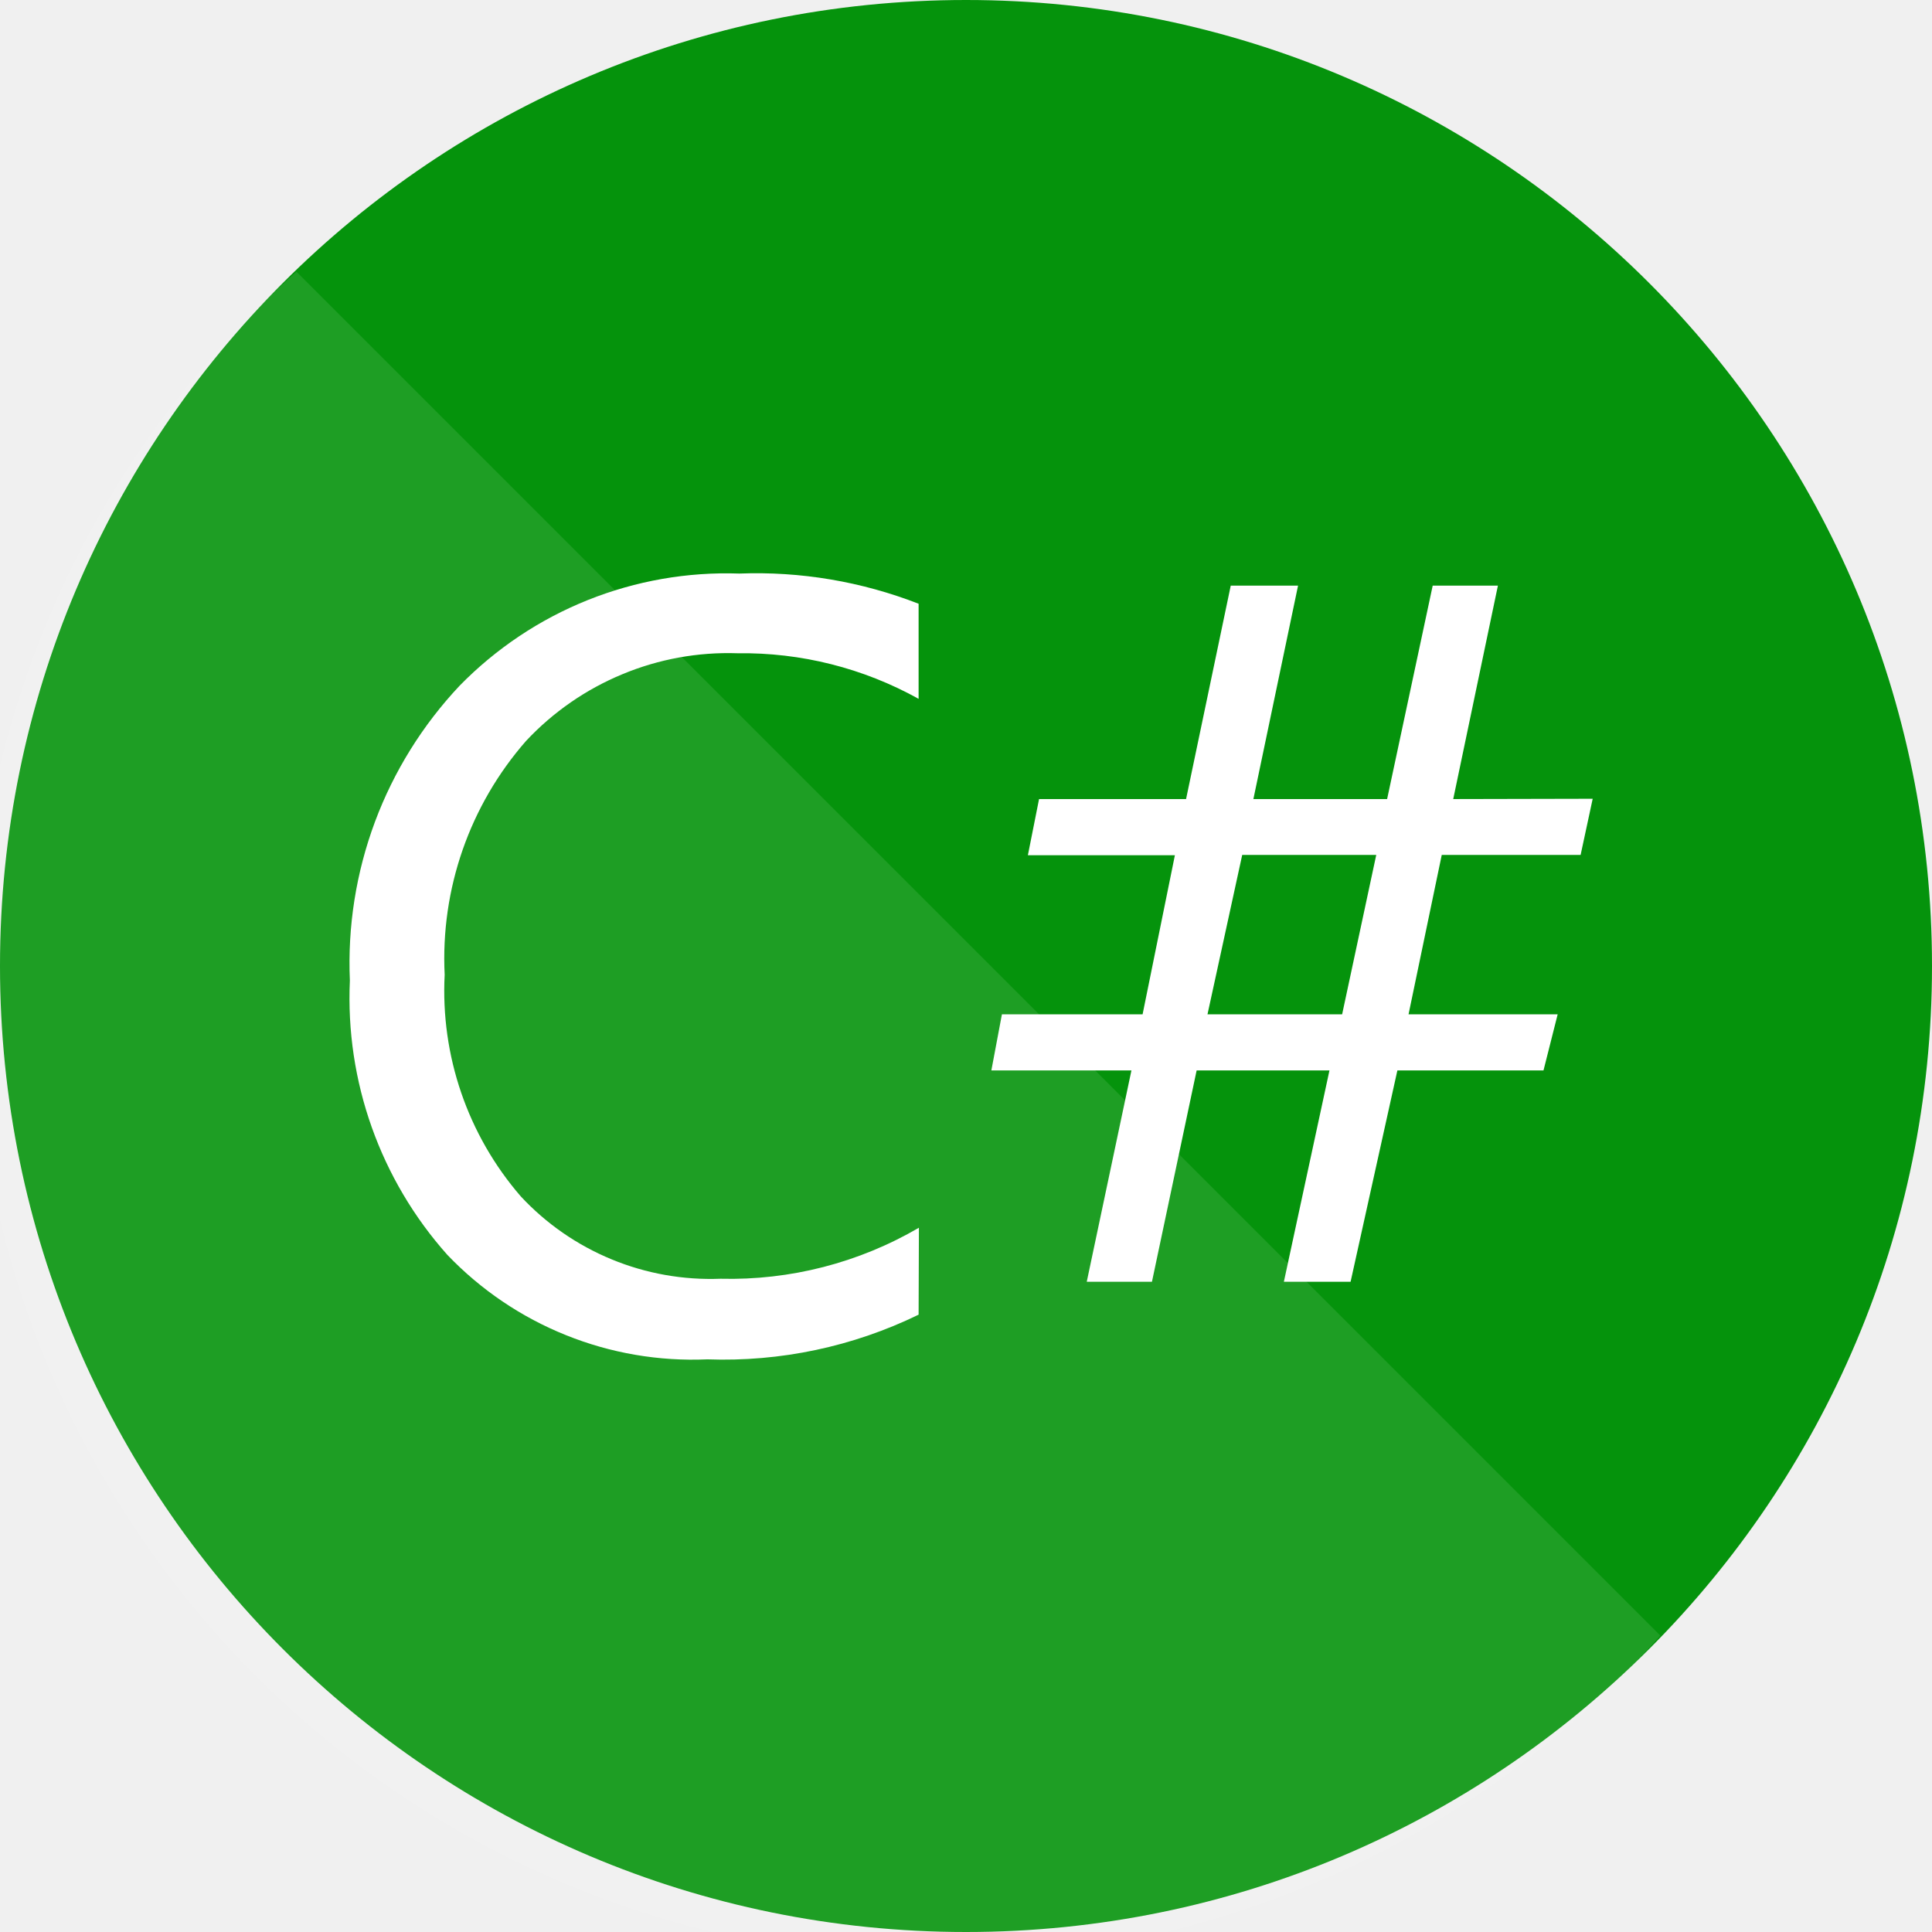
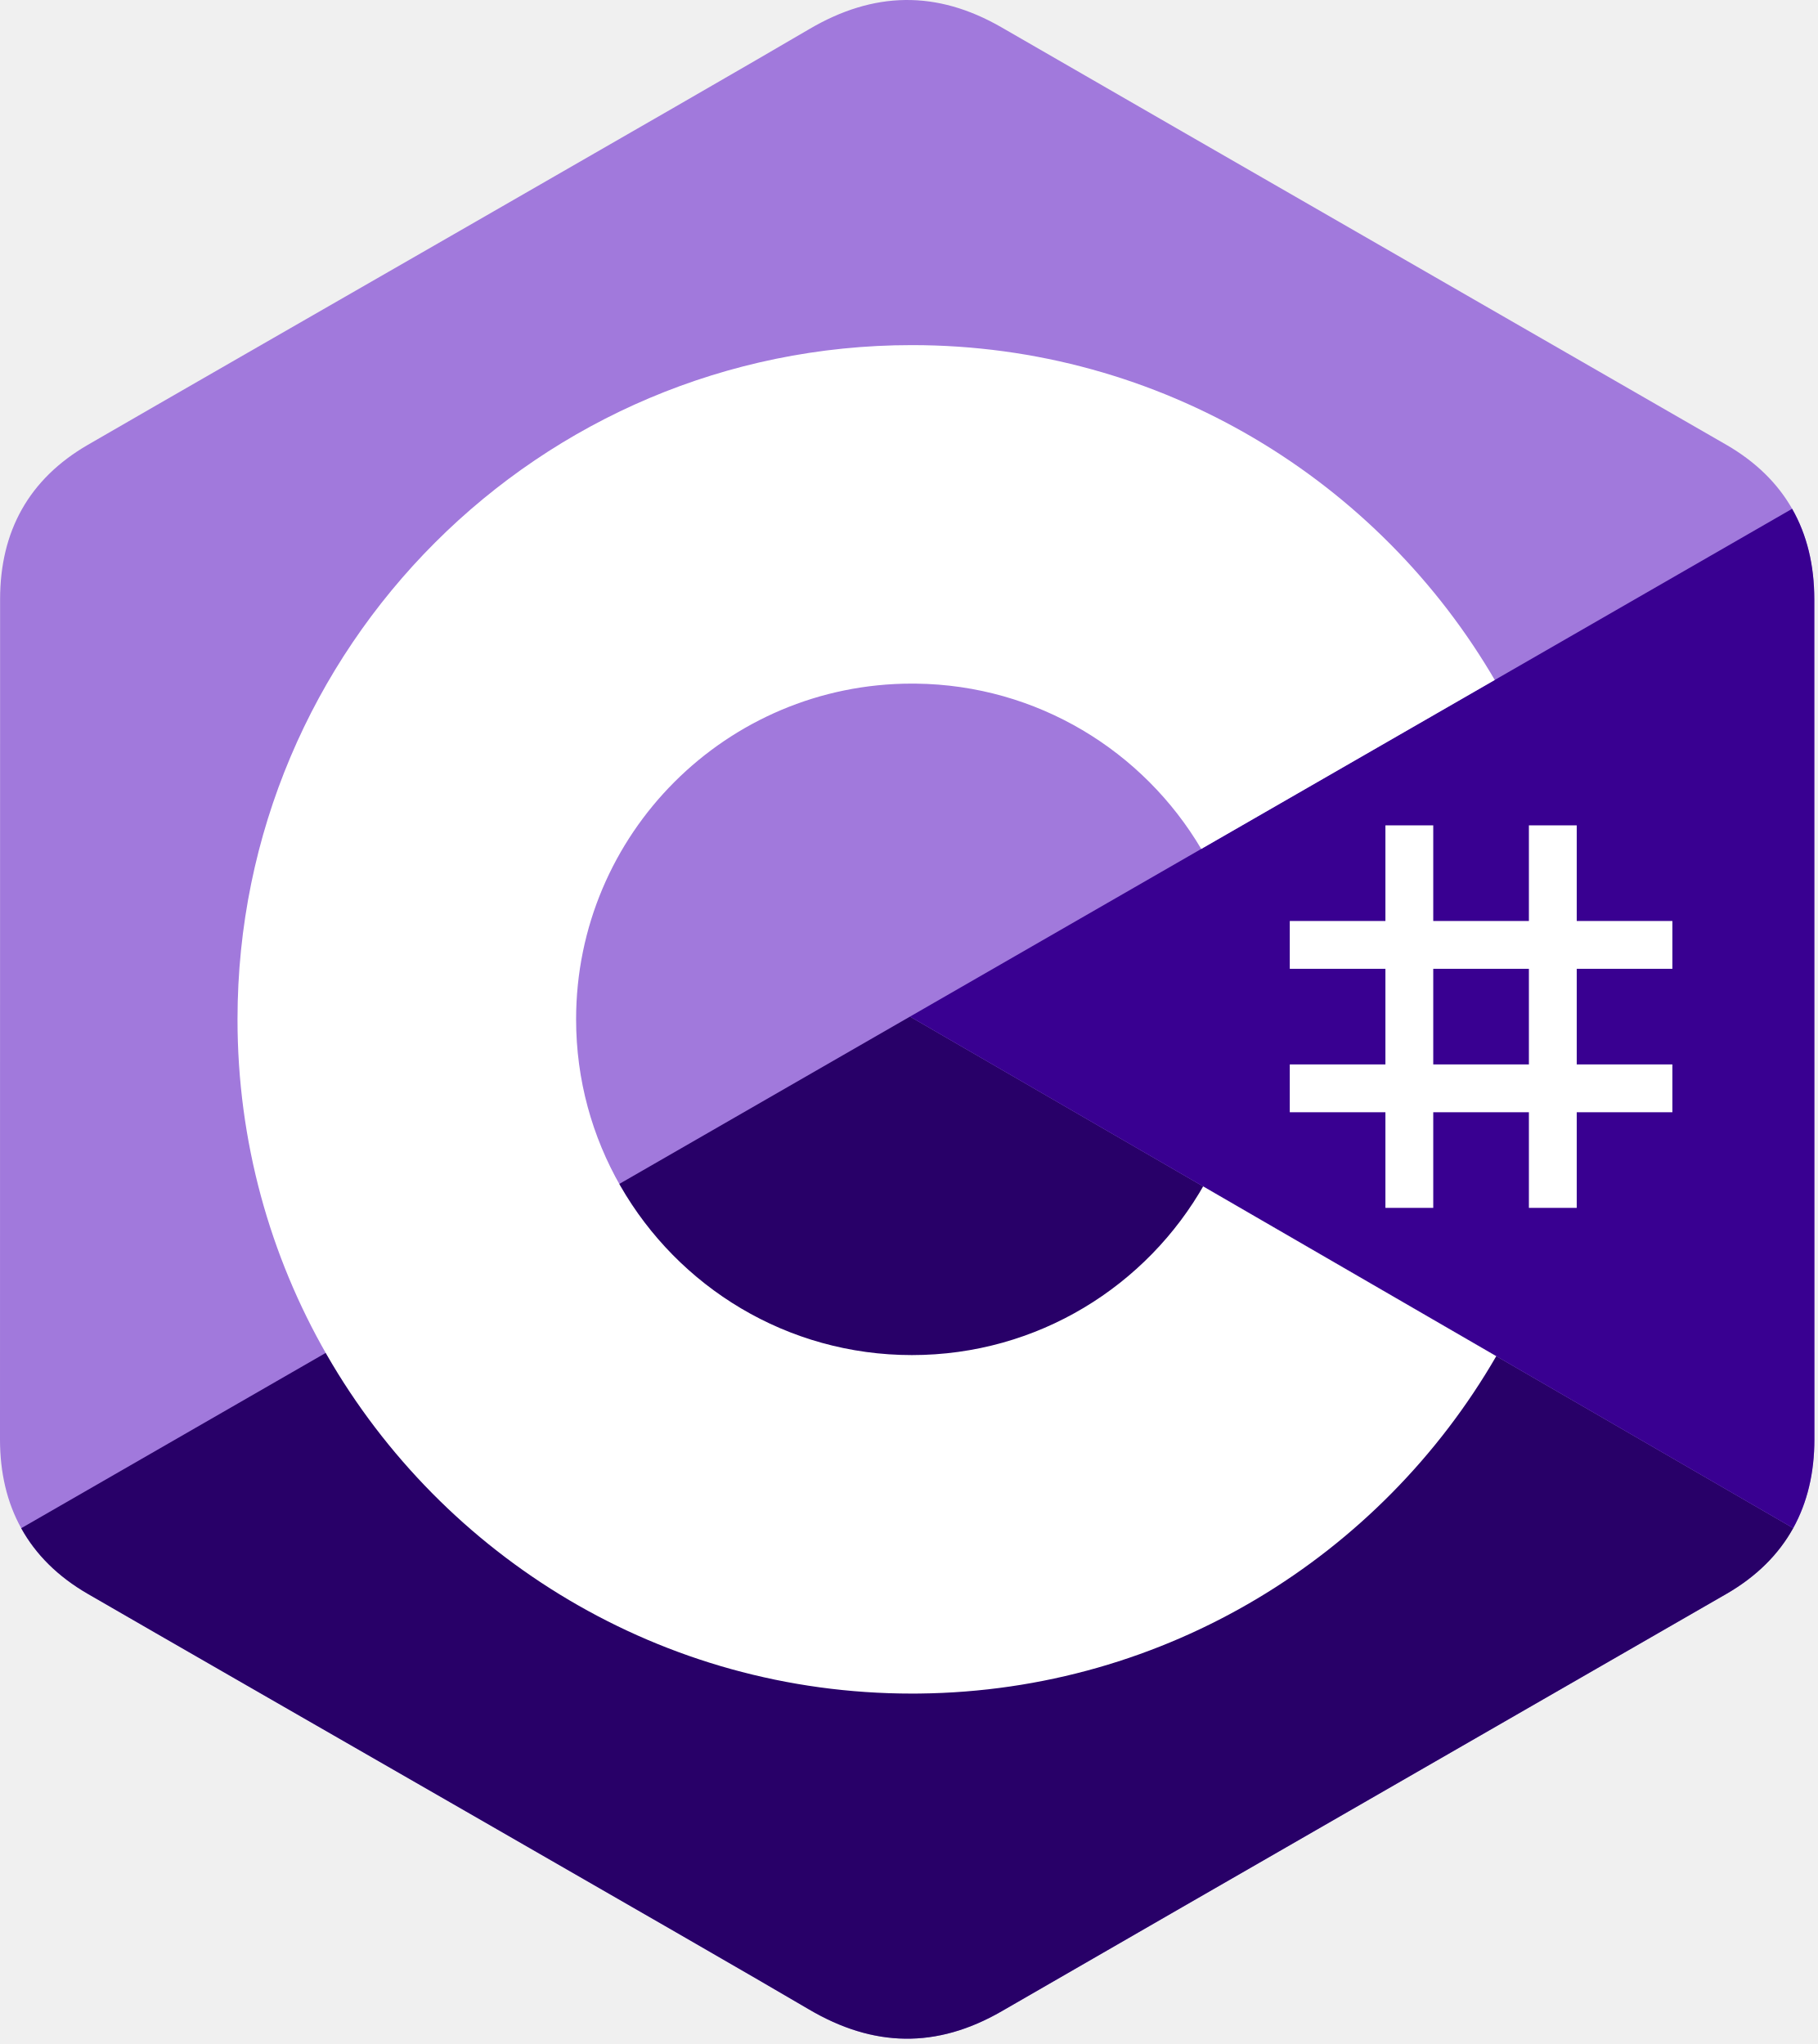
- <svg xmlns="http://www.w3.org/2000/svg" width="32" height="32" viewBox="0 0 32 32" fill="none">
-   <g clip-path="url(#clip0)">
-     <path d="M16 32C24.837 32 32 24.837 32 16C32 7.163 24.837 0 16 0C7.163 0 0 7.163 0 16C0 24.837 7.163 32 16 32Z" fill="#05930C" />
-     <path opacity="0.1" d="M4.91 4.5C3.284 5.949 1.97 7.716 1.05 9.691C0.131 11.666 -0.376 13.808 -0.439 15.985C-0.501 18.163 -0.119 20.331 0.686 22.355C1.491 24.38 2.7 26.219 4.241 27.759C5.781 29.3 7.62 30.509 9.645 31.314C11.669 32.119 13.837 32.501 16.015 32.439C18.192 32.376 20.334 31.869 22.309 30.95C24.284 30.03 26.051 28.717 27.5 27.09L4.91 4.5Z" fill="white" />
-     <path d="M15.215 21.775C14.127 22.305 12.925 22.559 11.715 22.515C10.916 22.55 10.118 22.414 9.376 22.115C8.633 21.817 7.963 21.363 7.41 20.785C6.299 19.539 5.719 17.908 5.795 16.24C5.756 15.345 5.898 14.452 6.21 13.613C6.523 12.774 7.001 12.006 7.615 11.355C8.216 10.741 8.937 10.259 9.735 9.939C10.532 9.62 11.387 9.47 12.245 9.5C13.259 9.461 14.27 9.632 15.215 10V11.575C14.298 11.065 13.264 10.805 12.215 10.82C11.562 10.798 10.912 10.916 10.309 11.167C9.705 11.417 9.162 11.793 8.715 12.27C7.779 13.337 7.295 14.727 7.365 16.145C7.296 17.485 7.747 18.8 8.625 19.815C9.046 20.268 9.56 20.624 10.131 20.859C10.702 21.095 11.318 21.204 11.935 21.18C13.087 21.209 14.225 20.916 15.22 20.335L15.215 21.775Z" fill="white" />
-     <path d="M26.38 13.23L26.18 14.16H23.88L23.33 16.8H25.8L25.565 17.73H23.145L22.37 21.23H21.265L22.02 17.73H19.82L19.08 21.23H18L18.74 17.73H16.42L16.595 16.8H18.925L19.46 14.165H17.025L17.21 13.235H19.645L20.385 9.7H21.5L20.76 13.235H22.975L23.73 9.7H24.81L24.07 13.235L26.38 13.23ZM22.795 14.16H20.575L20 16.8H22.23L22.795 14.16Z" fill="white" />
+ <svg xmlns="http://www.w3.org/2000/svg" width="256px" height="288px" viewBox="0 0 256 288" version="1.1" preserveAspectRatio="xMidYMid">
+   <g>
+     <path d="M255.569,84.452 C255.567,79.622 254.534,75.354 252.445,71.691 C250.393,68.089 247.32,65.07 243.198,62.683 C209.173,43.064 175.115,23.505 141.101,3.866 C131.931,-1.428 123.04,-1.235 113.938,4.135 C100.395,12.122 32.59,50.969 12.385,62.672 C4.064,67.489 0.015,74.861 0.013,84.443 C0,123.898 0.013,163.352 0,202.808 C0,207.532 0.991,211.717 2.988,215.325 C5.041,219.036 8.157,222.138 12.374,224.579 C32.58,236.282 100.394,275.126 113.934,283.115 C123.04,288.488 131.931,288.68 141.104,283.384 C175.119,263.744 209.179,244.186 243.209,224.567 C247.426,222.127 250.542,219.023 252.595,215.315 C254.589,211.707 255.582,207.522 255.582,202.797 C255.582,202.797 255.582,123.908 255.569,84.452" fill="#A179DC" fill-rule="nonzero" />
+     <path d="M128.182,143.241 L2.988,215.325 C5.041,219.036 8.157,222.138 12.374,224.579 C32.58,236.282 100.394,275.126 113.934,283.115 C123.04,288.488 131.931,288.68 141.104,283.384 C175.119,263.744 209.179,244.186 243.209,224.567 C247.426,222.127 250.542,219.023 252.595,215.315 L128.182,143.241" fill="#280068" fill-rule="nonzero" />
+     <path d="M255.569,84.452 C255.567,79.622 254.534,75.354 252.445,71.691 L128.182,143.241 L252.595,215.315 C254.589,211.707 255.58,207.522 255.582,202.797 C255.582,202.797 255.582,123.908 255.569,84.452" fill="#390091" fill-rule="nonzero" />
+     <path d="M201.892,116.294 L201.892,129.768 L215.366,129.768 L215.366,116.294 L222.103,116.294 L222.103,129.768 L235.577,129.768 L235.577,136.505 L222.103,136.505 L222.103,149.978 L235.577,149.978 L235.577,156.715 L222.103,156.715 L222.103,170.189 L215.366,170.189 L215.366,156.715 L201.892,156.715 L201.892,170.189 L195.155,170.189 L195.155,156.715 L181.682,156.715 L181.682,149.978 L195.155,149.978 L195.155,136.505 L181.682,136.505 L181.682,129.768 L195.155,129.768 L195.155,116.294 L201.892,116.294 Z M215.366,136.505 L201.892,136.505 L201.892,149.978 L215.366,149.978 L215.366,136.505 Z" fill="#FFFFFF" />
+     <path d="M128.457,48.626 C163.601,48.626 194.284,67.712 210.719,96.082 L210.558,95.809 L169.21,119.617 C161.063,105.824 146.128,96.515 128.996,96.323 L128.457,96.32 C102.331,96.32 81.151,117.5 81.151,143.625 C81.151,152.169 83.428,160.178 87.39,167.095 C95.544,181.33 110.873,190.931 128.457,190.931 C146.15,190.931 161.566,181.208 169.678,166.821 L169.481,167.166 L210.768,191.084 C194.513,219.213 164.25,238.241 129.515,238.62 L128.457,238.626 C93.202,238.626 62.432,219.422 46.038,190.902 C38.035,176.979 33.456,160.838 33.456,143.625 C33.456,91.159 75.988,48.626 128.457,48.626 Z" fill="#FFFFFF" fill-rule="nonzero" />
  </g>
-   <defs>
-     <clipPath id="clip0">
-       <rect width="32" height="32" fill="white" />
-     </clipPath>
-   </defs>
</svg>
